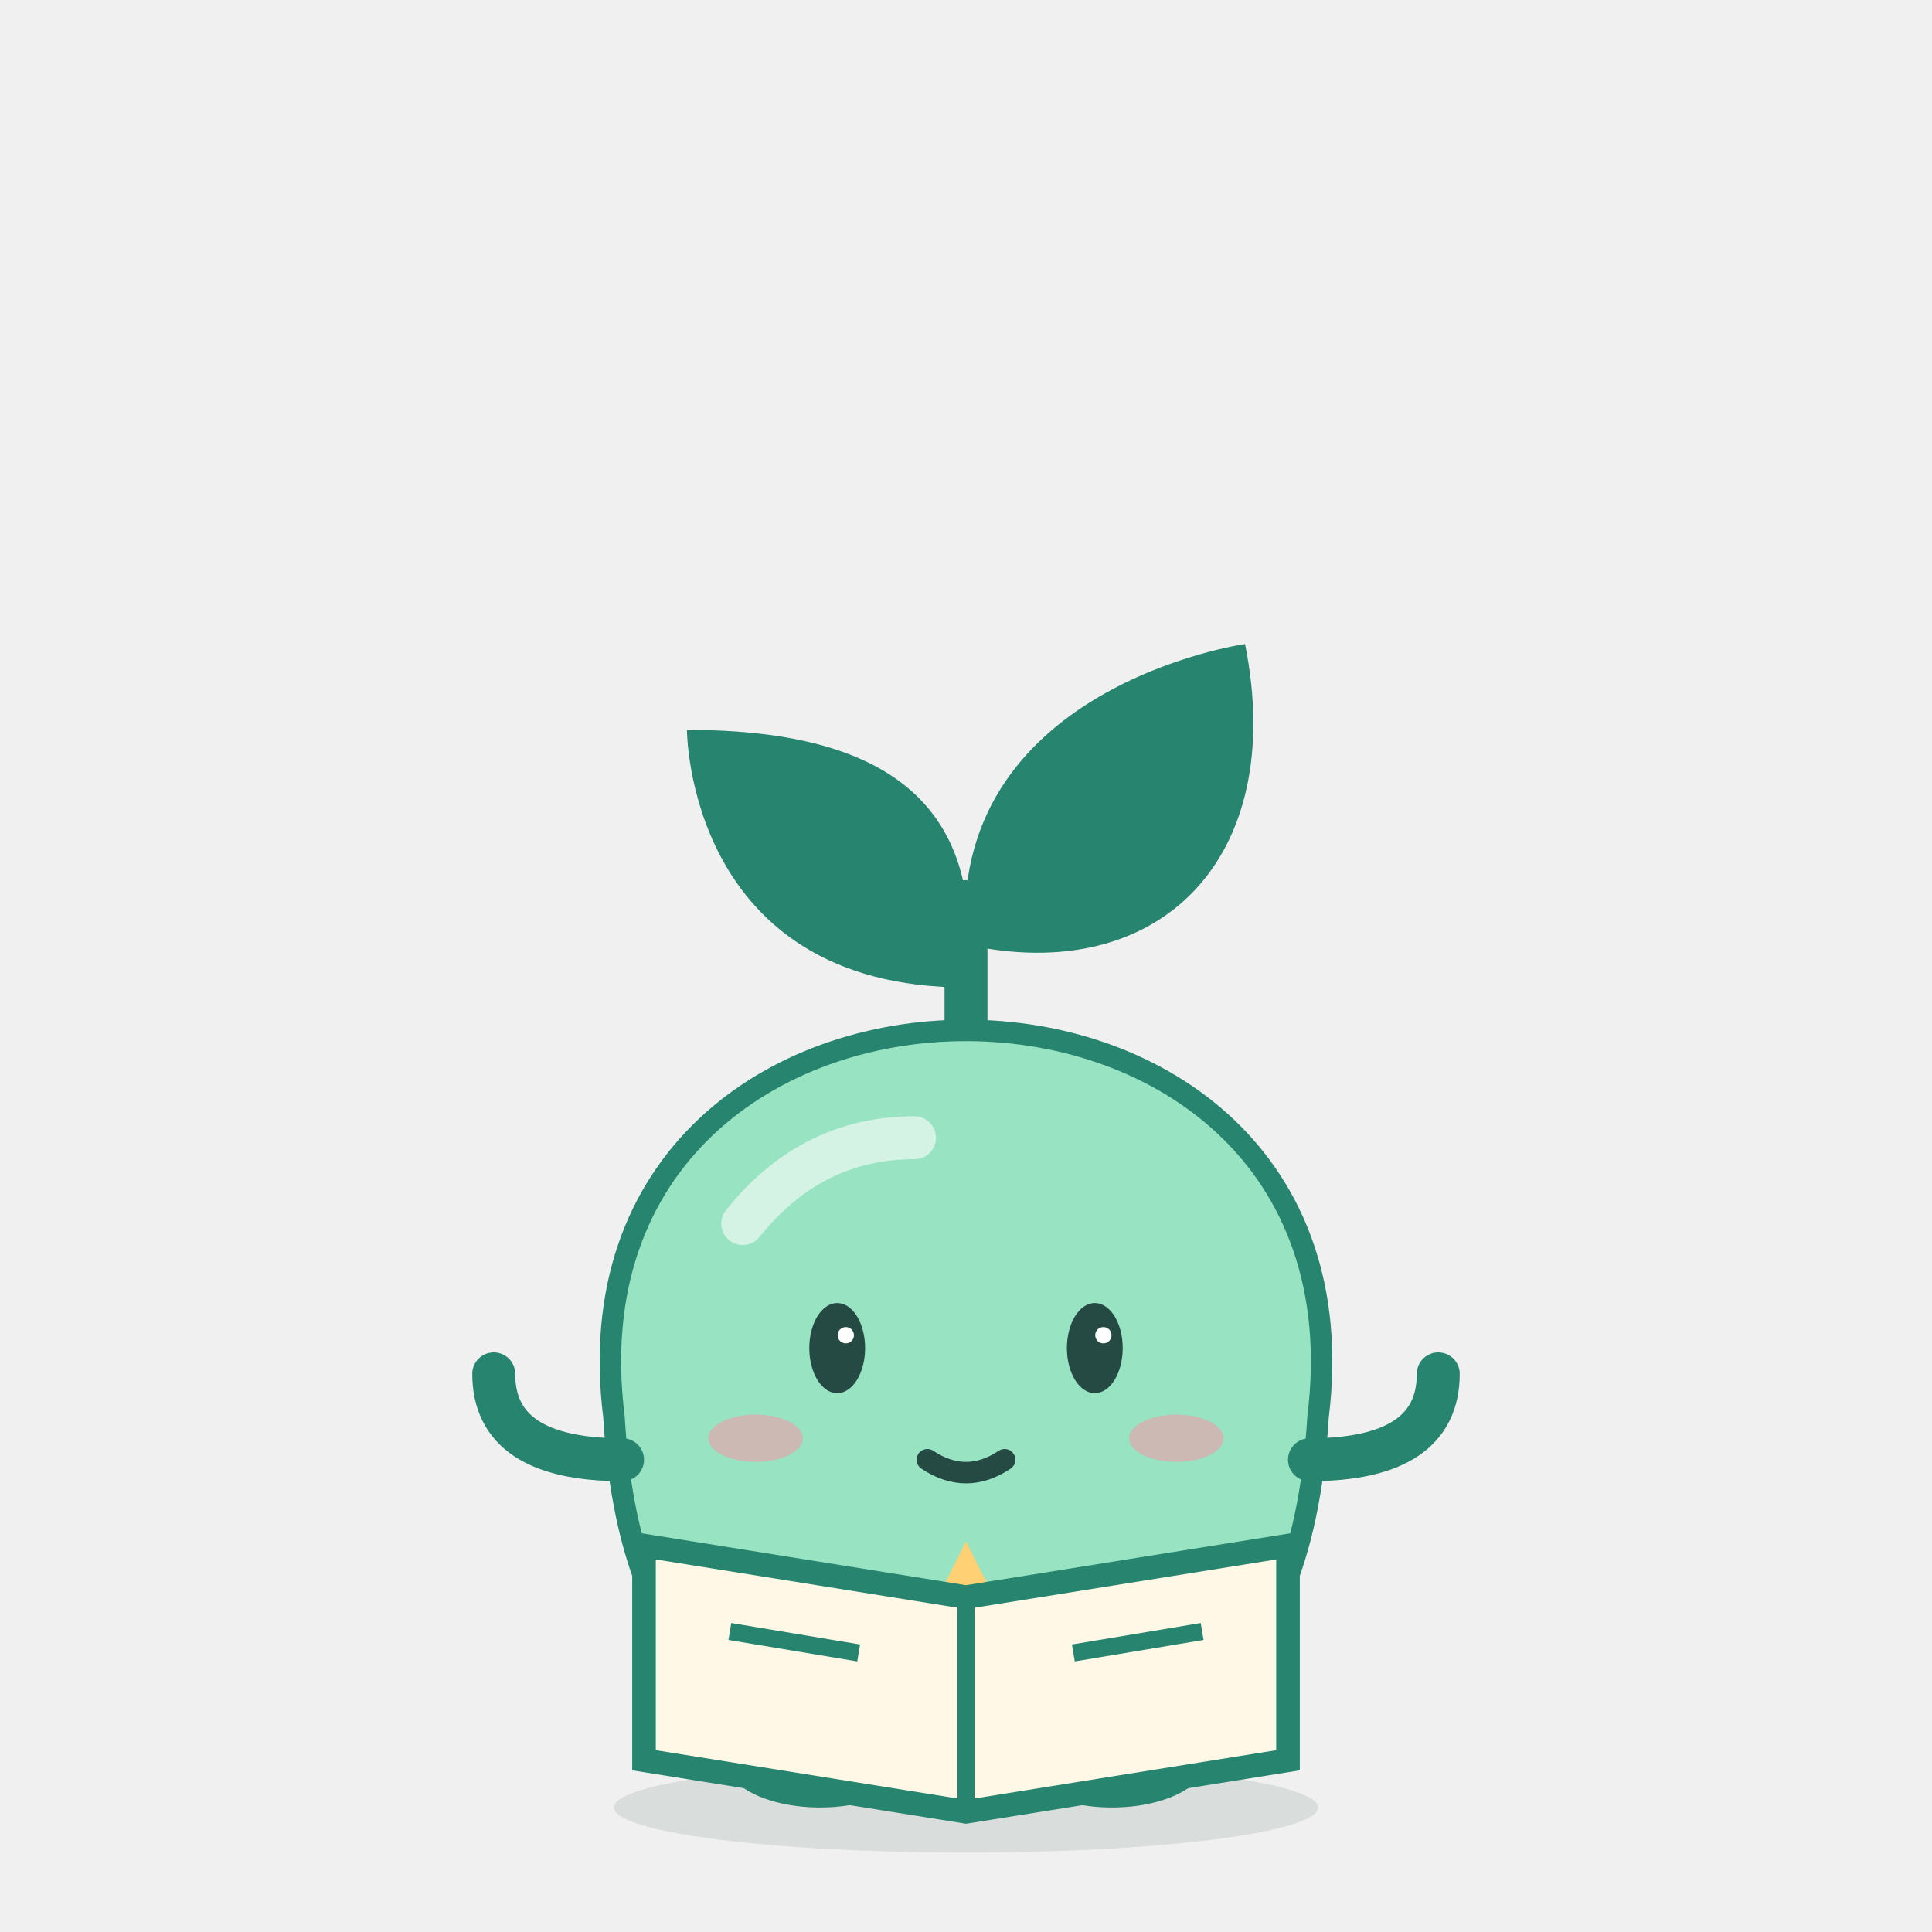
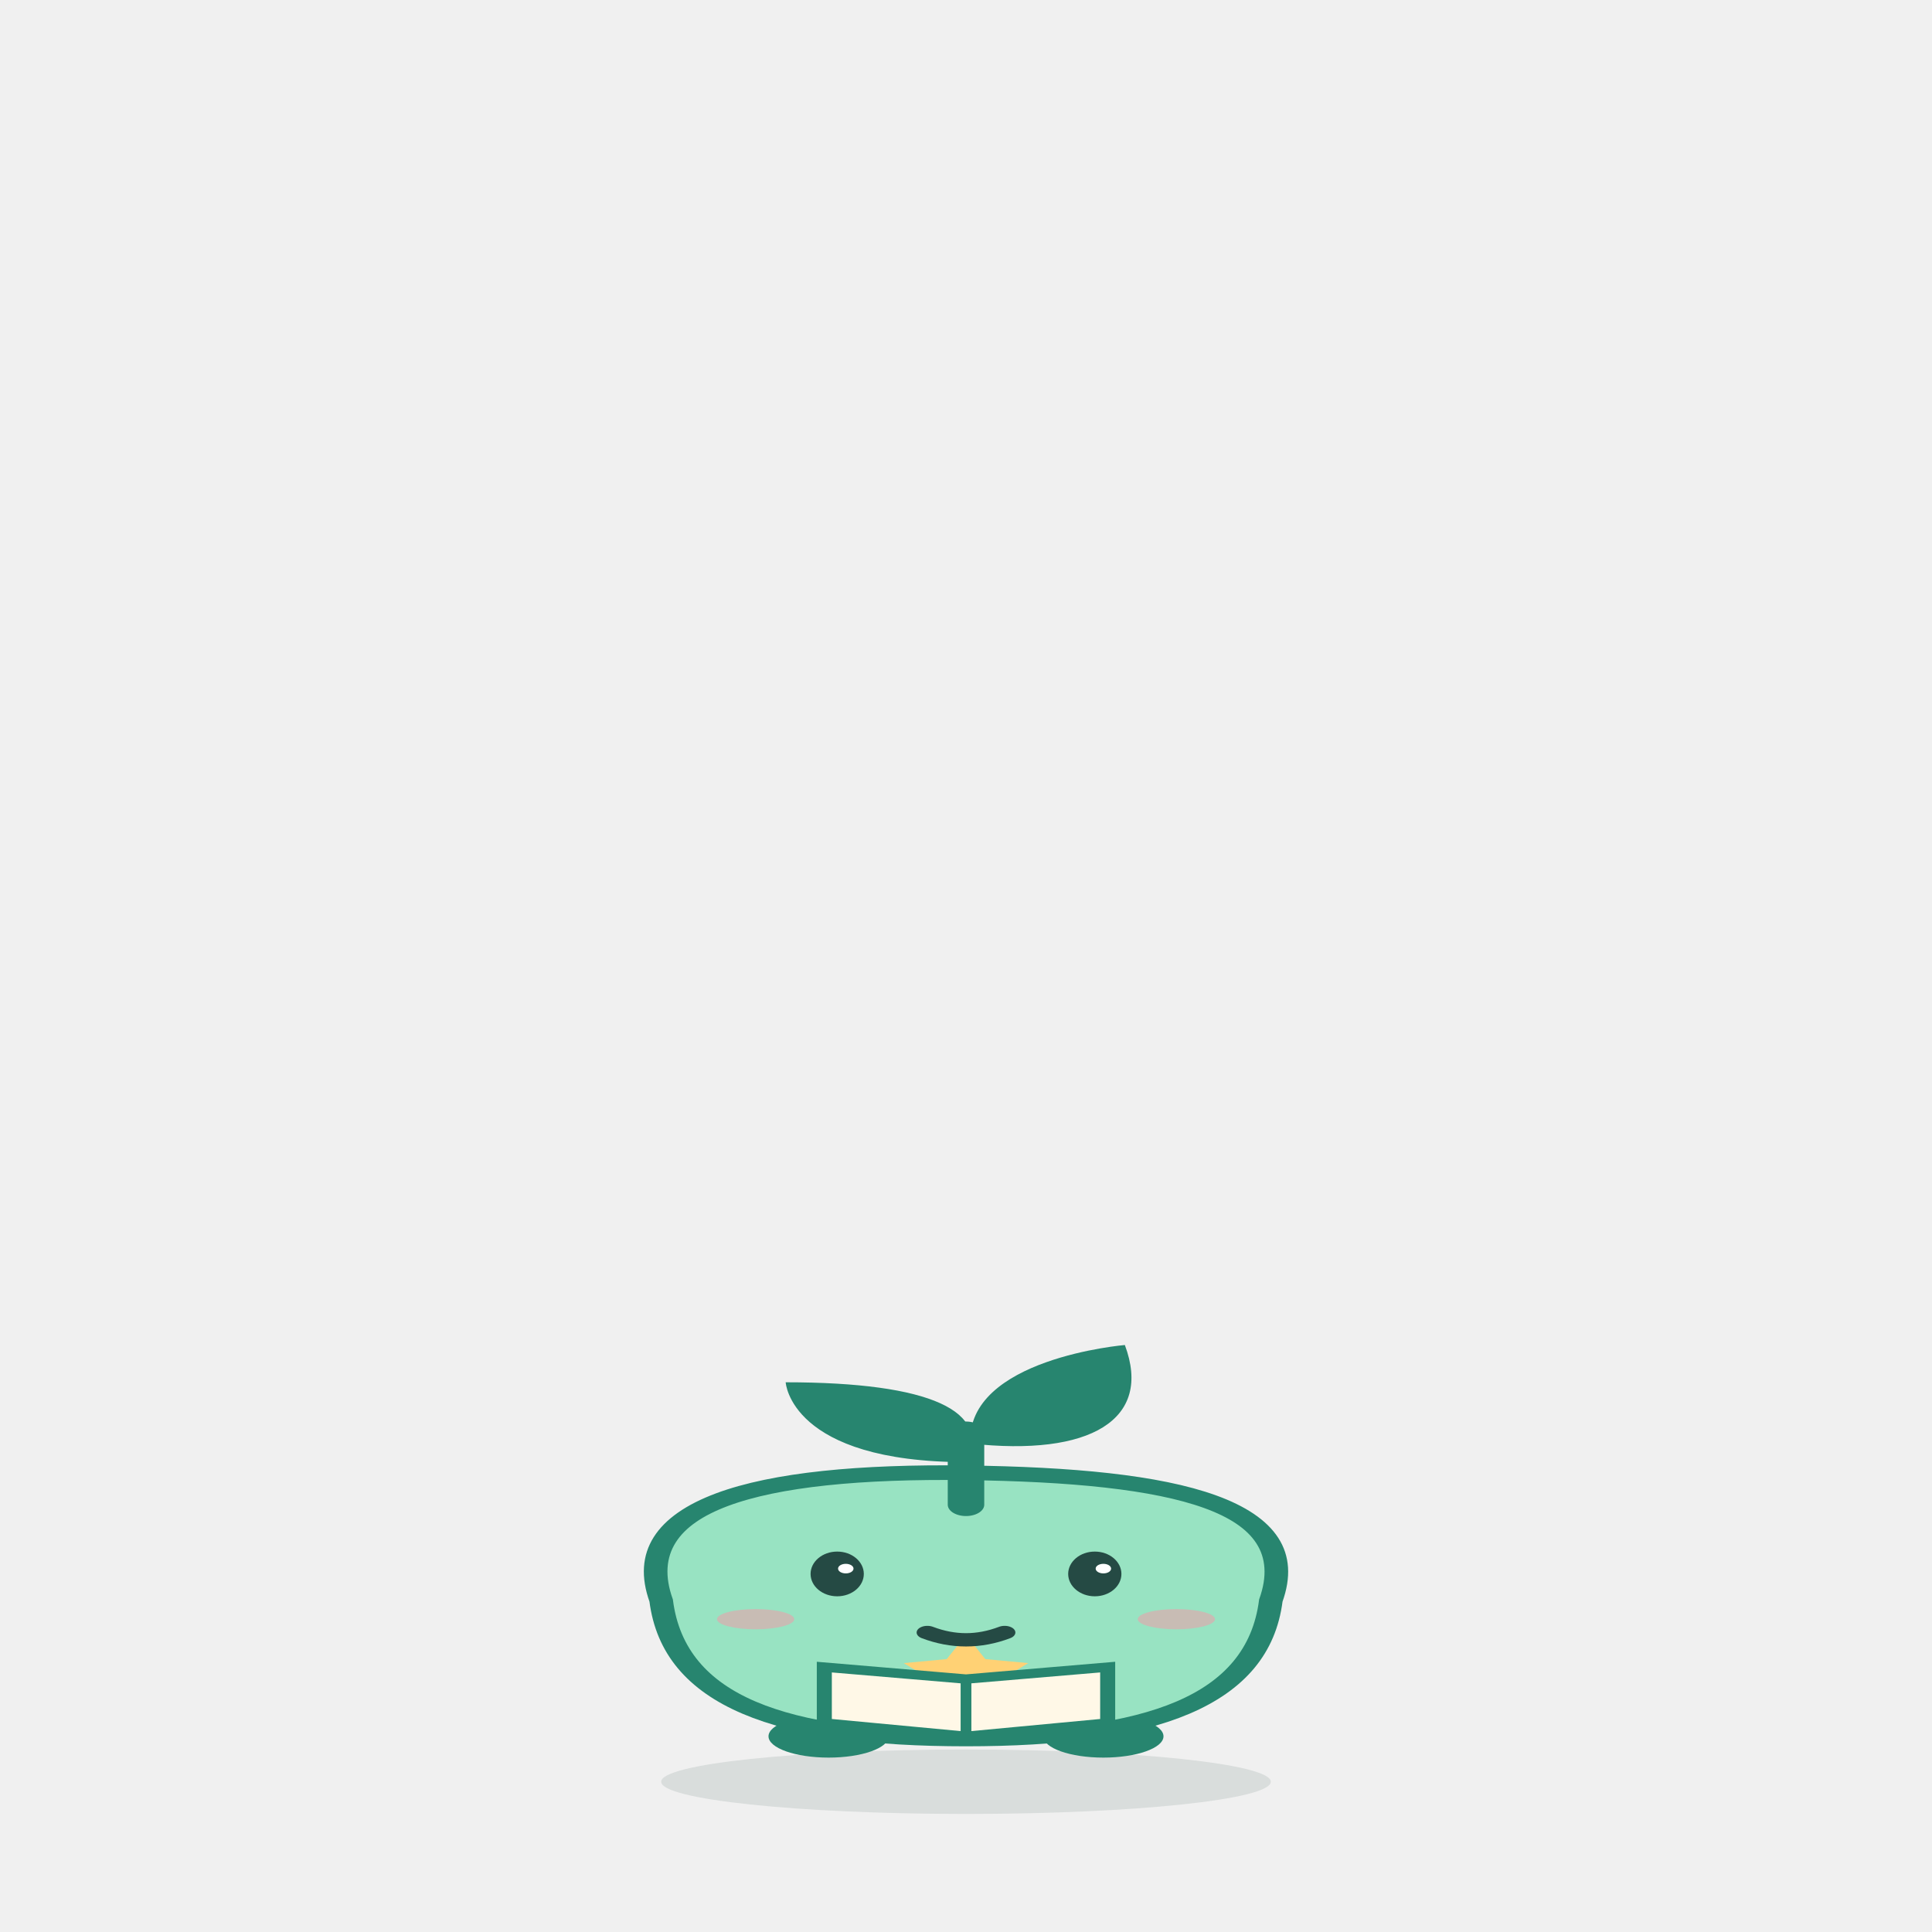
- <svg xmlns="http://www.w3.org/2000/svg" viewBox="-15 -25 45 45" role="img" aria-label="Sprout Buddy">
-   <style>
- #body-js{transform-origin:7.5px 15px}.breathe{animation:breathe 3s ease-in-out infinite}.rest{animation:breathe 5s ease-in-out infinite}.celebrate{animation:bounce .7s ease-in-out infinite}.work{animation:breathe 1.7s ease-in-out infinite}.sway{animation:sway 1s ease-in-out infinite}.sparkle,.dream{animation:glow 1.6s ease-in-out infinite}.leaf{transform-origin:7.5px 1px;animation:sway 3s ease-in-out infinite}
- @keyframes breathe{50%{transform:translateY(-.5px) scaleY(1.02)}}@keyframes bounce{50%{transform:translateY(-2px) rotate(-3deg)}}@keyframes sway{50%{transform:rotate(5deg)}}@keyframes glow{50%{opacity:.4}}
- @media(prefers-reduced-motion:reduce){*{animation:none!important}}
- </style>
-   <ellipse id="shadow-js" cx="7.5" cy="17.1" rx="8.2" ry="1.05" fill="#294b43" opacity=".12" />
-   <g id="body-js">
-     <g class="work">
-       <g class="leaf">
-         <path d="M7.5 2V-4" stroke="#27856f" stroke-width="1" stroke-linecap="round" />
-         <path d="M7.5-2C1-2 1-8 1-8c5 0 7 2 6.5 6zM7.5-3C7-9 14-10 14-10c1 5-2 8-6.5 7z" fill="#27856f" />
-       </g>
-       <ellipse cx="4.1" cy="16" rx="2.2" ry="1.1" fill="#27856f" />
-       <ellipse cx="10.9" cy="16" rx="2.2" ry="1.1" fill="#27856f" />
-       <path d="M-.7 8C-2.2-4 17.2-4 15.7 8c-.4 6.8-4 8.1-8.2 8.1S-.3 14.8-.7 8z" fill="#98e3c2" stroke="#27856f" stroke-width=".5" />
-       <path d="M2.3 3.5q1.6-2 4-2" fill="none" stroke="white" opacity=".58" stroke-width="1" stroke-linecap="round" />
-       <g id="clawd-idle-accent">
-         <path d="M7.5 10.9l.6 1.2 1.3.2-.95.95.2 1.3-1.15-.65-1.15.65.2-1.3-.95-.95 1.3-.2z" fill="#ffd174" />
-       </g>
-       <g id="eyes-js" fill="#254a44">
-         <ellipse cx="4.5" cy="6.4" rx=".65" ry="1.05" />
-         <ellipse cx="10.5" cy="6.4" rx=".65" ry="1.05" />
-         <circle cx="4.7" cy="6.1" r=".19" fill="white" />
-         <circle cx="10.7" cy="6.1" r=".19" fill="white" />
-       </g>
-       <g id="eyes-doze" style="display:none">
-         <path d="M3.3 7h2.4M9.3 7h2.4" stroke="#254a44" stroke-width=".8" />
-       </g>
-       <ellipse cx="2.6" cy="8.5" rx="1.1" ry=".55" fill="#ee9caa" opacity=".6" />
-       <ellipse cx="12.4" cy="8.5" rx="1.1" ry=".55" fill="#ee9caa" opacity=".6" />
-       <g fill="none" stroke="#254a44" stroke-width=".5" stroke-linecap="round">
-         <path d="M6.6 9q.9.6 1.8 0" />
-       </g>
-       <path d="M-.5 9q-3 0-3-2M15.5 9q3 0 3-2" fill="none" stroke="#27856f" stroke-width="1" stroke-linecap="round" />
-       <g class="tool">
-         <path d="M0 11l7.5 1.2L15 11v5L7.5 17.2 0 16z" fill="#fff8e7" stroke="#27856f" stroke-width=".55" />
-         <path d="M7.5 12.2v5M2 13l3 .5M10 13.5l3-.5" fill="none" stroke="#27856f" stroke-width=".4" />
+ <svg xmlns="http://www.w3.org/2000/svg" viewBox="-15 -25 45 45" role="img" data-species="sprout" aria-label="Sprout Buddy">
+   <style>#body-js{transform-origin:7.5px 15px}.breathe{animation:breathe 3s ease-in-out infinite}.rest{animation:breathe 5s ease-in-out infinite}.celebrate{animation:bounce .7s ease-in-out infinite}.work{animation:breathe 1.7s ease-in-out infinite}.sway{animation:sway 1s ease-in-out infinite}.sparkle,.dream{animation:glow 1.6s ease-in-out infinite}.leaf{transform-origin:7.5px 3.7px;animation:sway 3s ease-in-out infinite}@keyframes breathe{50%{transform:translateY(-.25px) scaleY(1.012)}}@keyframes bounce{50%{transform:translateY(-1px) rotate(-2deg)}}@keyframes sway{50%{transform:rotate(3deg)}}@keyframes glow{50%{opacity:.4}}@media(prefers-reduced-motion:reduce){*{animation:none!important}}</style>
+   <ellipse id="shadow-js" cx="7.5" cy="16.5" rx="7.1" ry=".75" fill="#294b43" opacity=".12" />
+   <g data-size-profile="legacy-pet-footprint" transform="translate(0 6.08) scale(1 .62)">
+     <g id="body-js">
+       <g class="work">
+         <ellipse cx="4.3" cy="15.1" rx="1.4" ry=".8" fill="#27856f" />
+         <ellipse cx="10.7" cy="15.1" rx="1.4" ry=".8" fill="#27856f" />
+         <path d="M.4 10C-.4 6.4 2.6 5.1 7.5 5.2S15.4 6.4 14.6 10c-.3 3.8-2.8 5.2-7.1 5.2S.7 13.8.4 10Z" fill="#98e3c2" stroke="#27856f" stroke-width=".55" />
+         <path d="M7.5 6.4V3.7" stroke="#27856f" stroke-width=".85" stroke-linecap="round" />
+         <path d="M7.5 4.8C3.4 4.8 3.3 1.8 3.3 1.8c3.4 0 4.8 1.1 4.2 3zM7.6 4.1C7.5.9 11.2.4 11.2.4c.65 2.8-.8 4.2-3.6 3.7z" fill="#27856f" />
+         <g id="clawd-idle-accent">
+           <path d="M7.5 11.3l.45.9 1 .15-.72.7.17 1-.9-.48-.9.48.17-1-.72-.7 1-.15z" fill="#ffd174" />
+         </g>
+         <g id="eyes-js" fill="#254a44">
+           <ellipse cx="4.5" cy="9.0" rx=".62" ry=".84" />
+           <ellipse cx="10.5" cy="9.0" rx=".62" ry=".84" />
+           <circle cx="4.7" cy="8.8" r=".18" fill="white" />
+           <circle cx="10.7" cy="8.8" r=".18" fill="white" />
+         </g>
+         <g id="eyes-doze" style="display:none">
+           <path d="M3.3 9.1h2.4m4.2 0h2.4" stroke="#254a44" stroke-width=".7" />
+         </g>
+         <ellipse cx="2.6" cy="10.7" rx=".9" ry=".38" fill="#ee9caa" opacity=".55" />
+         <ellipse cx="12.4" cy="10.7" rx=".9" ry=".38" fill="#ee9caa" opacity=".55" />
+         <g fill="none" stroke="#254a44" stroke-width=".5" stroke-linecap="round">
+           <path d="M6.6 11.2q.9.55 1.8 0" />
+         </g>
+         <g class="tool">
+           <path d="M4.2 12.5l3.3.45 3.3-.45v2.1l-3.3.5-3.3-.5z" fill="#fff8e7" stroke="#27856f" stroke-width=".35" />
+           <path d="M7.5 13v2" stroke="#27856f" stroke-width=".25" />
+         </g>
      </g>
    </g>
  </g>
</svg>
